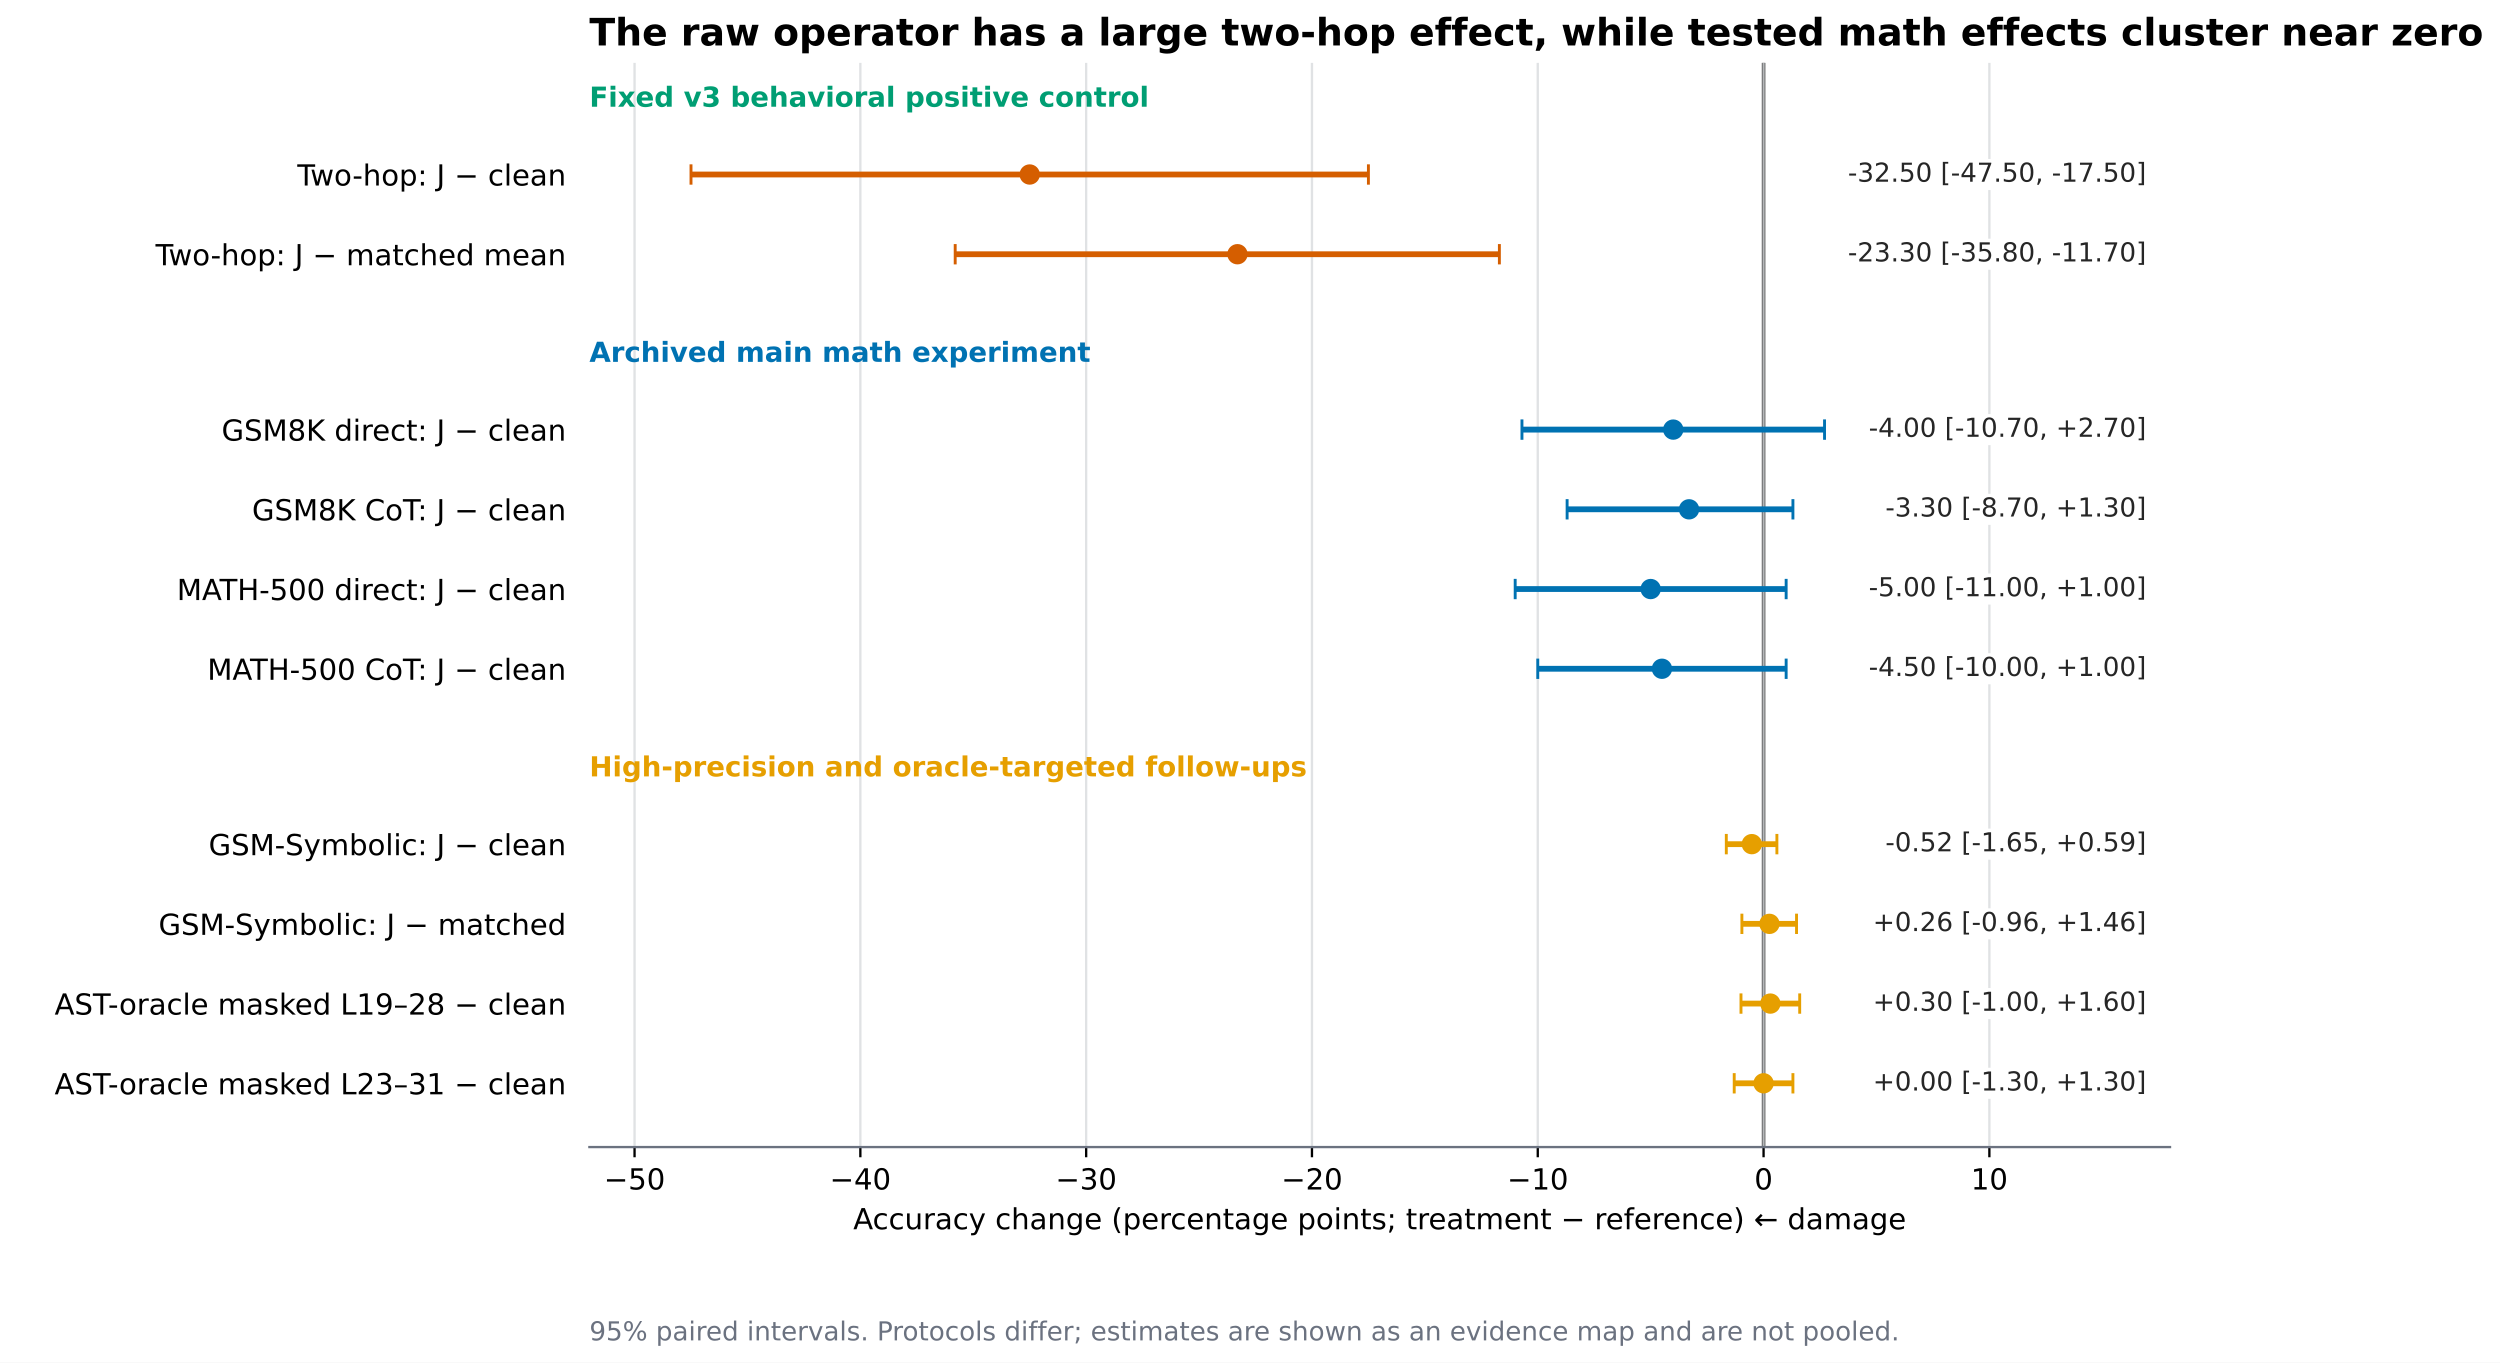
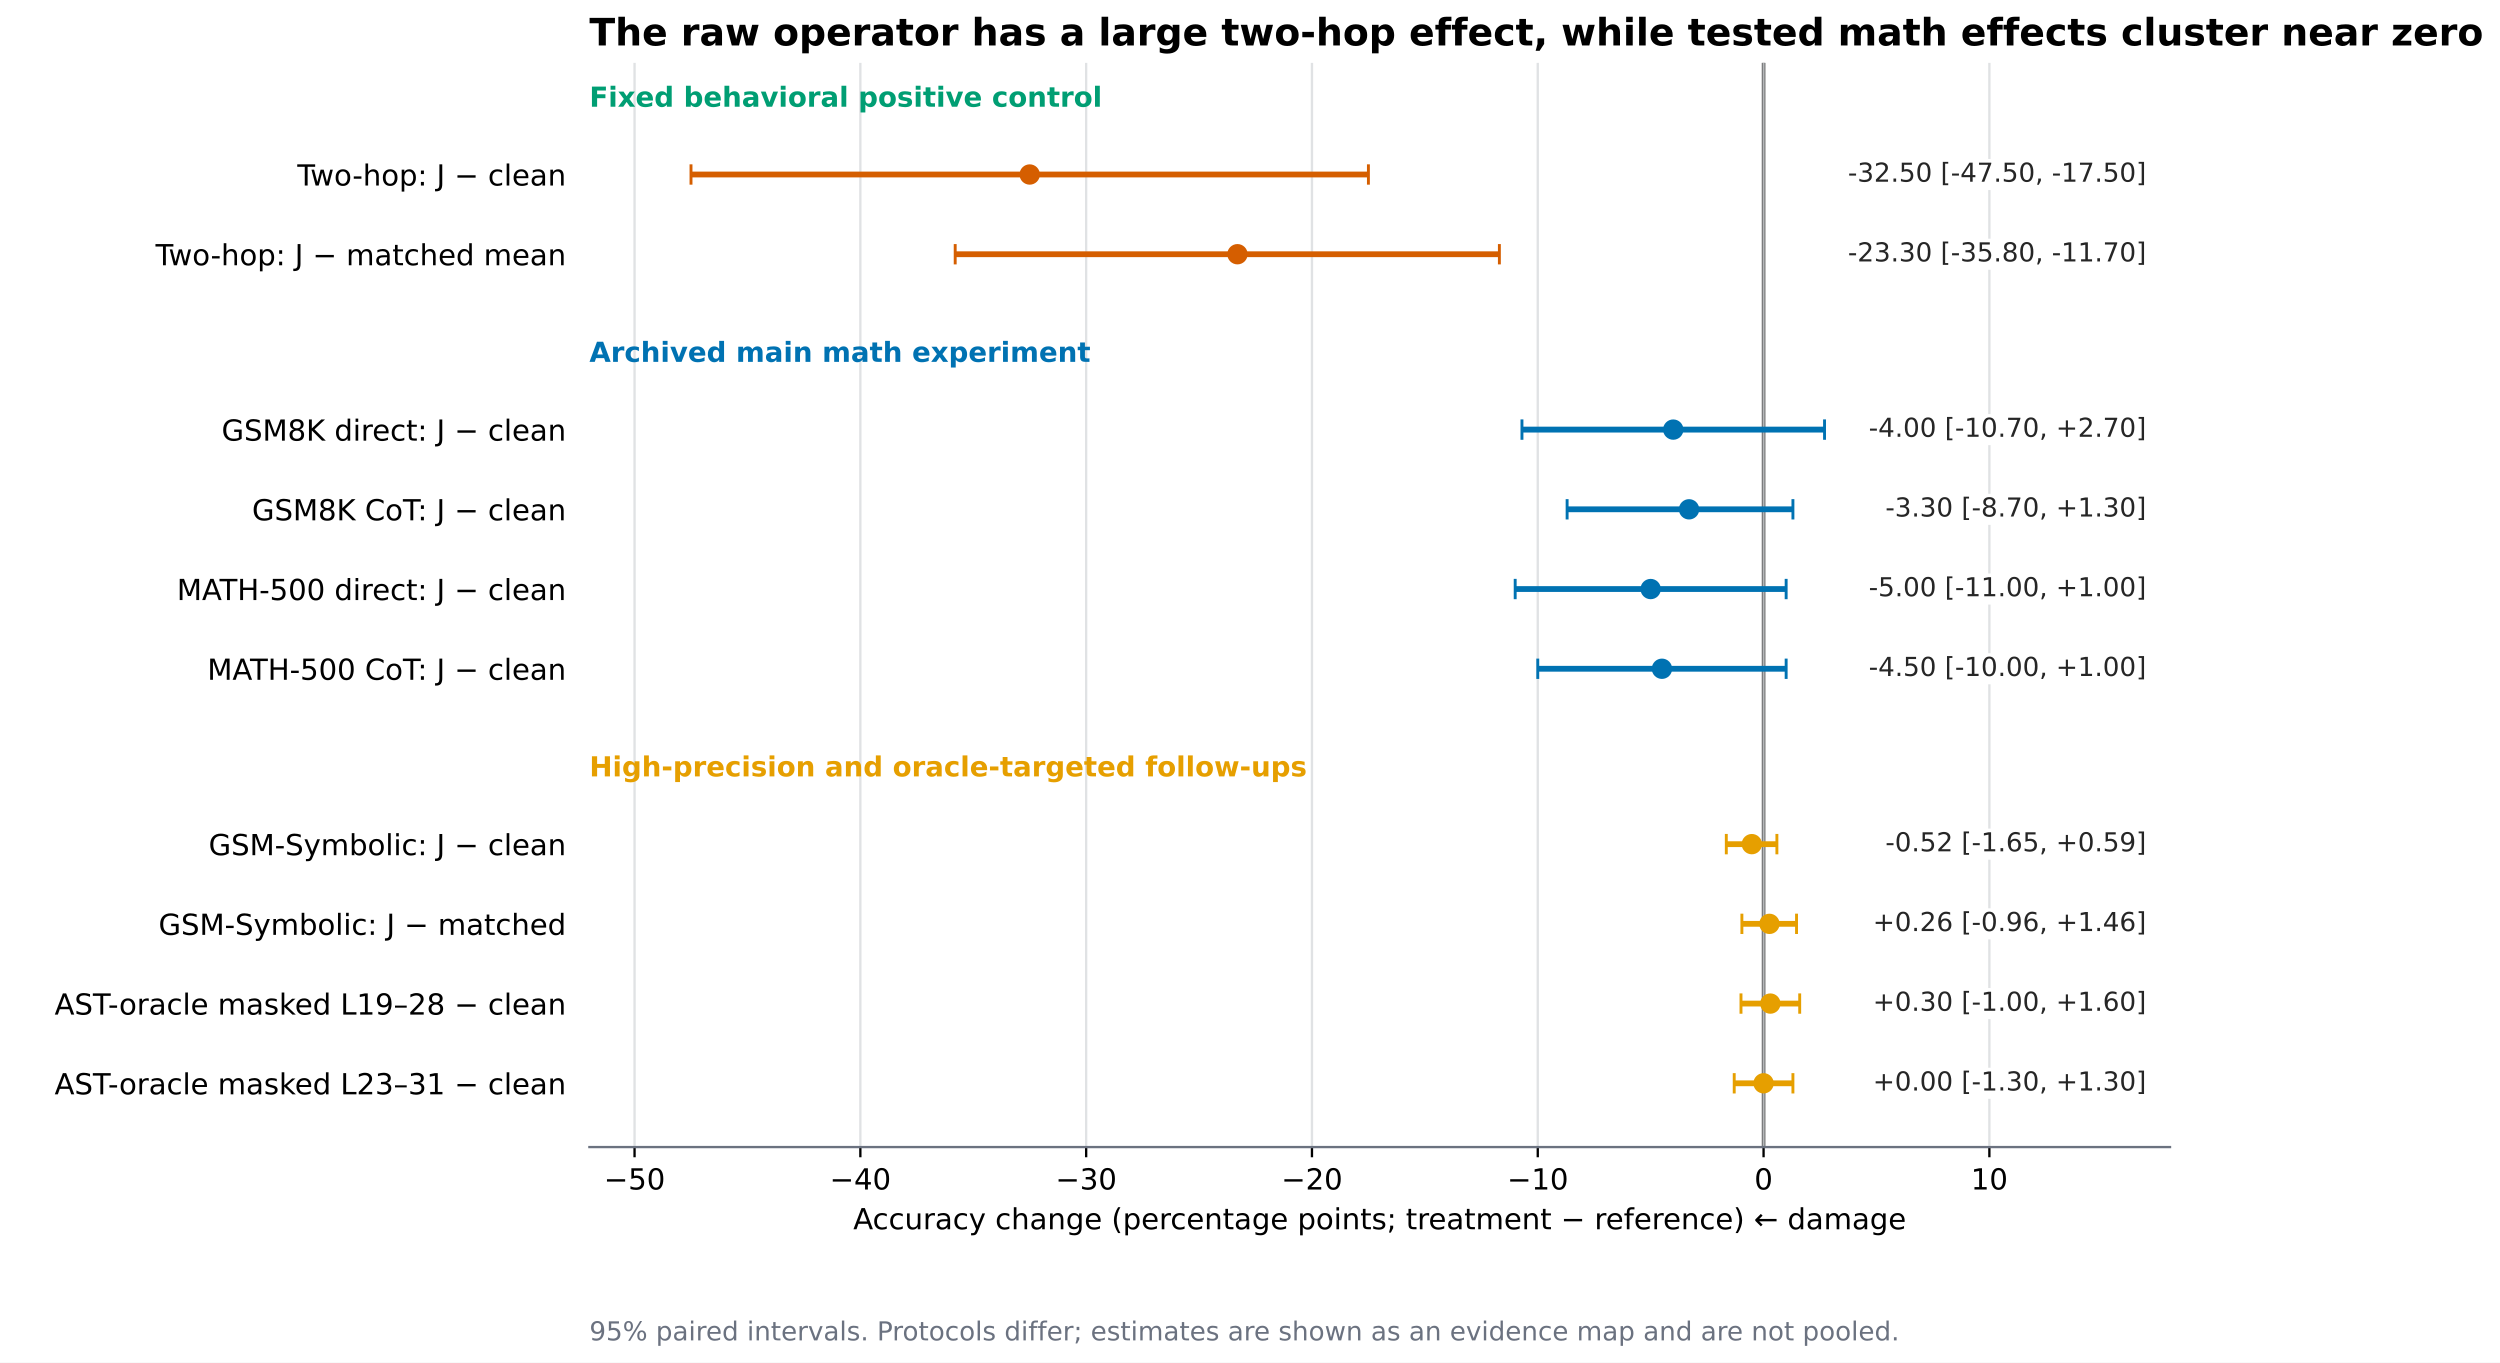
<svg xmlns="http://www.w3.org/2000/svg" xmlns:xlink="http://www.w3.org/1999/xlink" width="860.015pt" height="468.742pt" viewBox="0 0 860.015 468.742" version="1.1">
  <defs>
    <style type="text/css">*{stroke-linejoin: round; stroke-linecap: butt}</style>
  </defs>
  <g id="figure_1">
    <g id="patch_1">
      <path d="M -0 468.742  L 860.015 468.742  L 860.015 0  L -0 0  z " style="fill: #ffffff" />
    </g>
    <g id="axes_1">
      <g id="patch_2">
        <path d="M 202.754 394.598  L 746.498 394.598  L 746.498 21.638  L 202.754 21.638  z " style="fill: #ffffff" />
      </g>
      <g id="line2d_1">
        <path d="M 606.678 394.598  L 606.678 21.638  " clip-path="url(#pc474516180)" style="fill: none; stroke: #262626; stroke-width: 1.2; stroke-linecap: square" />
      </g>
      <g id="matplotlib.axis_1">
        <g id="xtick_1">
          <g id="line2d_2">
            <path d="M 218.289 394.598  L 218.289 21.638  " clip-path="url(#pc474516180)" style="fill: none; stroke: #d8dadd; stroke-opacity: 0.8; stroke-width: 0.8; stroke-linecap: square" />
          </g>
          <g id="line2d_3">
            <defs>
              <path id="m398c0b380d" d="M 0 0  L 0 3.5  " style="stroke: #000000; stroke-width: 0.8" />
            </defs>
            <g>
              <use xlink:href="#m398c0b380d" x="218.289" y="394.598" style="stroke: #000000; stroke-width: 0.8" />
            </g>
          </g>
          <g id="text_1">
            <text style="font: 10px 'DejaVu Sans'; text-anchor: middle" x="218.289" y="409.196" transform="rotate(-0 218.2893 409.1964)">−50</text>
          </g>
        </g>
        <g id="xtick_2">
          <g id="line2d_4">
            <path d="M 295.967 394.598  L 295.967 21.638  " clip-path="url(#pc474516180)" style="fill: none; stroke: #d8dadd; stroke-opacity: 0.8; stroke-width: 0.8; stroke-linecap: square" />
          </g>
          <g id="line2d_5">
            <g>
              <use xlink:href="#m398c0b380d" x="295.967" y="394.598" style="stroke: #000000; stroke-width: 0.8" />
            </g>
          </g>
          <g id="text_2">
            <text style="font: 10px 'DejaVu Sans'; text-anchor: middle" x="295.967" y="409.196" transform="rotate(-0 295.967 409.1964)">−40</text>
          </g>
        </g>
        <g id="xtick_3">
          <g id="line2d_6">
            <path d="M 373.645 394.598  L 373.645 21.638  " clip-path="url(#pc474516180)" style="fill: none; stroke: #d8dadd; stroke-opacity: 0.8; stroke-width: 0.8; stroke-linecap: square" />
          </g>
          <g id="line2d_7">
            <g>
              <use xlink:href="#m398c0b380d" x="373.645" y="394.598" style="stroke: #000000; stroke-width: 0.8" />
            </g>
          </g>
          <g id="text_3">
            <text style="font: 10px 'DejaVu Sans'; text-anchor: middle" x="373.645" y="409.196" transform="rotate(-0 373.6447 409.1964)">−30</text>
          </g>
        </g>
        <g id="xtick_4">
          <g id="line2d_8">
            <path d="M 451.322 394.598  L 451.322 21.638  " clip-path="url(#pc474516180)" style="fill: none; stroke: #d8dadd; stroke-opacity: 0.8; stroke-width: 0.8; stroke-linecap: square" />
          </g>
          <g id="line2d_9">
            <g>
              <use xlink:href="#m398c0b380d" x="451.322" y="394.598" style="stroke: #000000; stroke-width: 0.8" />
            </g>
          </g>
          <g id="text_4">
            <text style="font: 10px 'DejaVu Sans'; text-anchor: middle" x="451.322" y="409.196" transform="rotate(-0 451.3224 409.1964)">−20</text>
          </g>
        </g>
        <g id="xtick_5">
          <g id="line2d_10">
            <path d="M 529 394.598  L 529 21.638  " clip-path="url(#pc474516180)" style="fill: none; stroke: #d8dadd; stroke-opacity: 0.8; stroke-width: 0.8; stroke-linecap: square" />
          </g>
          <g id="line2d_11">
            <g>
              <use xlink:href="#m398c0b380d" x="529" y="394.598" style="stroke: #000000; stroke-width: 0.8" />
            </g>
          </g>
          <g id="text_5">
            <text style="font: 10px 'DejaVu Sans'; text-anchor: middle" x="529" y="409.196" transform="rotate(-0 529.0001 409.1964)">−10</text>
          </g>
        </g>
        <g id="xtick_6">
          <g id="line2d_12">
            <path d="M 606.678 394.598  L 606.678 21.638  " clip-path="url(#pc474516180)" style="fill: none; stroke: #d8dadd; stroke-opacity: 0.8; stroke-width: 0.8; stroke-linecap: square" />
          </g>
          <g id="line2d_13">
            <g>
              <use xlink:href="#m398c0b380d" x="606.678" y="394.598" style="stroke: #000000; stroke-width: 0.8" />
            </g>
          </g>
          <g id="text_6">
            <text style="font: 10px 'DejaVu Sans'; text-anchor: middle" x="606.678" y="409.196" transform="rotate(-0 606.6779 409.1964)">0</text>
          </g>
        </g>
        <g id="xtick_7">
          <g id="line2d_14">
            <path d="M 684.356 394.598  L 684.356 21.638  " clip-path="url(#pc474516180)" style="fill: none; stroke: #d8dadd; stroke-opacity: 0.8; stroke-width: 0.8; stroke-linecap: square" />
          </g>
          <g id="line2d_15">
            <g>
              <use xlink:href="#m398c0b380d" x="684.356" y="394.598" style="stroke: #000000; stroke-width: 0.8" />
            </g>
          </g>
          <g id="text_7">
            <text style="font: 10px 'DejaVu Sans'; text-anchor: middle" x="684.356" y="409.196" transform="rotate(-0 684.3556 409.1964)">10</text>
          </g>
        </g>
        <g id="text_8">
          <text style="font: 10px 'DejaVu Sans'; text-anchor: middle" x="474.626" y="422.875" transform="rotate(-0 474.6257 422.8745)">Accuracy change (percentage points; treatment − reference)   ← damage</text>
        </g>
      </g>
      <g id="matplotlib.axis_2">
        <g id="ytick_1">
          <g id="line2d_16" />
          <g id="text_9">
            <text style="font: 10px 'DejaVu Sans'; text-anchor: end" x="194.754" y="63.83" transform="rotate(-0 194.7537 63.83013)">Two-hop: J − clean</text>
          </g>
        </g>
        <g id="ytick_2">
          <g id="line2d_17" />
          <g id="text_10">
            <text style="font: 10px 'DejaVu Sans'; text-anchor: end" x="194.754" y="91.254" transform="rotate(-0 194.7537 91.25366)">Two-hop: J − matched mean</text>
          </g>
        </g>
        <g id="ytick_3">
          <g id="line2d_18" />
          <g id="text_11">
            <text style="font: 10px 'DejaVu Sans'; text-anchor: end" x="194.754" y="151.585" transform="rotate(-0 194.7537 151.5854)">GSM8K direct: J − clean</text>
          </g>
        </g>
        <g id="ytick_4">
          <g id="line2d_19" />
          <g id="text_12">
            <text style="font: 10px 'DejaVu Sans'; text-anchor: end" x="194.754" y="179.009" transform="rotate(-0 194.7537 179.009)">GSM8K CoT: J − clean</text>
          </g>
        </g>
        <g id="ytick_5">
          <g id="line2d_20" />
          <g id="text_13">
            <text style="font: 10px 'DejaVu Sans'; text-anchor: end" x="194.754" y="206.432" transform="rotate(-0 194.7537 206.4325)">MATH-500 direct: J − clean</text>
          </g>
        </g>
        <g id="ytick_6">
          <g id="line2d_21" />
          <g id="text_14">
            <text style="font: 10px 'DejaVu Sans'; text-anchor: end" x="194.754" y="233.856" transform="rotate(-0 194.7537 233.856)">MATH-500 CoT: J − clean</text>
          </g>
        </g>
        <g id="ytick_7">
          <g id="line2d_22" />
          <g id="text_15">
            <text style="font: 10px 'DejaVu Sans'; text-anchor: end" x="194.754" y="294.188" transform="rotate(-0 194.7537 294.1878)">GSM-Symbolic: J − clean</text>
          </g>
        </g>
        <g id="ytick_8">
          <g id="line2d_23" />
          <g id="text_16">
            <text style="font: 10px 'DejaVu Sans'; text-anchor: end" x="194.754" y="321.611" transform="rotate(-0 194.7537 321.6113)">GSM-Symbolic: J − matched</text>
          </g>
        </g>
        <g id="ytick_9">
          <g id="line2d_24" />
          <g id="text_17">
            <text style="font: 10px 'DejaVu Sans'; text-anchor: end" x="194.754" y="349.035" transform="rotate(-0 194.7537 349.0348)">AST-oracle masked L19–28 − clean</text>
          </g>
        </g>
        <g id="ytick_10">
          <g id="line2d_25" />
          <g id="text_18">
            <text style="font: 10px 'DejaVu Sans'; text-anchor: end" x="194.754" y="376.458" transform="rotate(-0 194.7537 376.4584)">AST-oracle masked L23–31 − clean</text>
          </g>
        </g>
      </g>
      <g id="patch_3">
        <path d="M 202.754 394.598  L 746.498 394.598  " style="fill: none; stroke: #6b7280; stroke-width: 0.8; stroke-linejoin: miter; stroke-linecap: square" />
      </g>
      <g id="LineCollection_1">
        <path d="M 237.709 60.031  L 470.742 60.031  " clip-path="url(#pc474516180)" style="fill: none; stroke: #d55e00; stroke-width: 2" />
      </g>
      <g id="line2d_26">
        <defs>
          <path id="mcdeac8eda5" d="M 0 3.5  L 0 -3.5  " style="stroke: #d55e00" />
        </defs>
        <g clip-path="url(#pc474516180)">
          <use xlink:href="#mcdeac8eda5" x="237.709" y="60.031" style="fill: #d55e00; stroke: #d55e00" />
        </g>
      </g>
      <g id="line2d_27">
        <g clip-path="url(#pc474516180)">
          <use xlink:href="#mcdeac8eda5" x="470.742" y="60.031" style="fill: #d55e00; stroke: #d55e00" />
        </g>
      </g>
      <g id="text_19">
        <g id="patch_4">
          <path d="M 631.85 65.376  L 739.332 65.376  L 739.332 54.686  L 631.85 54.686  z " style="fill: #ffffff" />
        </g>
        <text style="fill: #262626; font: 9px 'DejaVu Sans'; text-anchor: end" x="738.342" y="62.514" transform="rotate(-0 738.3416 62.51435)">-32.50  [-47.50, -17.50]</text>
      </g>
      <g id="LineCollection_2">
        <path d="M 328.592 87.454  L 515.795 87.454  " clip-path="url(#pc474516180)" style="fill: none; stroke: #d55e00; stroke-width: 2" />
      </g>
      <g id="line2d_28">
        <g clip-path="url(#pc474516180)">
          <use xlink:href="#mcdeac8eda5" x="328.592" y="87.454" style="fill: #d55e00; stroke: #d55e00" />
        </g>
      </g>
      <g id="line2d_29">
        <g clip-path="url(#pc474516180)">
          <use xlink:href="#mcdeac8eda5" x="515.795" y="87.454" style="fill: #d55e00; stroke: #d55e00" />
        </g>
      </g>
      <g id="text_20">
        <g id="patch_5">
          <path d="M 631.85 92.8  L 739.332 92.8  L 739.332 82.109  L 631.85 82.109  z " style="fill: #ffffff" />
        </g>
        <text style="fill: #262626; font: 9px 'DejaVu Sans'; text-anchor: end" x="738.342" y="89.938" transform="rotate(-0 738.3416 89.93788)">-23.30  [-35.80, -11.70]</text>
      </g>
      <g id="LineCollection_3">
        <path d="M 523.563 147.786  L 627.651 147.786  " clip-path="url(#pc474516180)" style="fill: none; stroke: #0072b2; stroke-width: 2" />
      </g>
      <g id="line2d_30">
        <defs>
          <path id="m7ce8c4a1e4" d="M 0 3.5  L 0 -3.5  " style="stroke: #0072b2" />
        </defs>
        <g clip-path="url(#pc474516180)">
          <use xlink:href="#m7ce8c4a1e4" x="523.563" y="147.786" style="fill: #0072b2; stroke: #0072b2" />
        </g>
      </g>
      <g id="line2d_31">
        <g clip-path="url(#pc474516180)">
          <use xlink:href="#m7ce8c4a1e4" x="627.651" y="147.786" style="fill: #0072b2; stroke: #0072b2" />
        </g>
      </g>
      <g id="text_21">
        <g id="patch_6">
          <path d="M 639.008 153.131  L 739.332 153.131  L 739.332 142.441  L 639.008 142.441  z " style="fill: #ffffff" />
        </g>
        <text style="fill: #262626; font: 9px 'DejaVu Sans'; text-anchor: end" x="738.342" y="150.27" transform="rotate(-0 738.3416 150.2696)">-4.00  [-10.70, +2.70]</text>
      </g>
      <g id="LineCollection_4">
        <path d="M 539.098 175.21  L 616.776 175.21  " clip-path="url(#pc474516180)" style="fill: none; stroke: #0072b2; stroke-width: 2" />
      </g>
      <g id="line2d_32">
        <g clip-path="url(#pc474516180)">
          <use xlink:href="#m7ce8c4a1e4" x="539.098" y="175.21" style="fill: #0072b2; stroke: #0072b2" />
        </g>
      </g>
      <g id="line2d_33">
        <g clip-path="url(#pc474516180)">
          <use xlink:href="#m7ce8c4a1e4" x="616.776" y="175.21" style="fill: #0072b2; stroke: #0072b2" />
        </g>
      </g>
      <g id="text_22">
        <g id="patch_7">
          <path d="M 644.735 180.555  L 739.332 180.555  L 739.332 169.865  L 644.735 169.865  z " style="fill: #ffffff" />
        </g>
        <text style="fill: #262626; font: 9px 'DejaVu Sans'; text-anchor: end" x="738.342" y="177.693" transform="rotate(-0 738.3416 177.6932)">-3.30  [-8.70, +1.30]</text>
      </g>
      <g id="LineCollection_5">
        <path d="M 521.232 202.633  L 614.446 202.633  " clip-path="url(#pc474516180)" style="fill: none; stroke: #0072b2; stroke-width: 2" />
      </g>
      <g id="line2d_34">
        <g clip-path="url(#pc474516180)">
          <use xlink:href="#m7ce8c4a1e4" x="521.232" y="202.633" style="fill: #0072b2; stroke: #0072b2" />
        </g>
      </g>
      <g id="line2d_35">
        <g clip-path="url(#pc474516180)">
          <use xlink:href="#m7ce8c4a1e4" x="614.446" y="202.633" style="fill: #0072b2; stroke: #0072b2" />
        </g>
      </g>
      <g id="text_23">
        <g id="patch_8">
          <path d="M 639.008 207.978  L 739.332 207.978  L 739.332 197.288  L 639.008 197.288  z " style="fill: #ffffff" />
        </g>
        <text style="fill: #262626; font: 9px 'DejaVu Sans'; text-anchor: end" x="738.342" y="205.117" transform="rotate(-0 738.3416 205.1167)">-5.00  [-11.00, +1.00]</text>
      </g>
      <g id="LineCollection_6">
        <path d="M 529 230.057  L 614.446 230.057  " clip-path="url(#pc474516180)" style="fill: none; stroke: #0072b2; stroke-width: 2" />
      </g>
      <g id="line2d_36">
        <g clip-path="url(#pc474516180)">
          <use xlink:href="#m7ce8c4a1e4" x="529" y="230.057" style="fill: #0072b2; stroke: #0072b2" />
        </g>
      </g>
      <g id="line2d_37">
        <g clip-path="url(#pc474516180)">
          <use xlink:href="#m7ce8c4a1e4" x="614.446" y="230.057" style="fill: #0072b2; stroke: #0072b2" />
        </g>
      </g>
      <g id="text_24">
        <g id="patch_9">
          <path d="M 639.008 235.402  L 739.332 235.402  L 739.332 224.712  L 639.008 224.712  z " style="fill: #ffffff" />
        </g>
        <text style="fill: #262626; font: 9px 'DejaVu Sans'; text-anchor: end" x="738.342" y="232.54" transform="rotate(-0 738.3416 232.5402)">-4.50  [-10.00, +1.00]</text>
      </g>
      <g id="LineCollection_7">
        <path d="M 593.861 290.389  L 611.261 290.389  " clip-path="url(#pc474516180)" style="fill: none; stroke: #e69f00; stroke-width: 2" />
      </g>
      <g id="line2d_38">
        <defs>
          <path id="mfe8c5fac6f" d="M 0 3.5  L 0 -3.5  " style="stroke: #e69f00" />
        </defs>
        <g clip-path="url(#pc474516180)">
          <use xlink:href="#mfe8c5fac6f" x="593.861" y="290.389" style="fill: #e69f00; stroke: #e69f00" />
        </g>
      </g>
      <g id="line2d_39">
        <g clip-path="url(#pc474516180)">
          <use xlink:href="#mfe8c5fac6f" x="611.261" y="290.389" style="fill: #e69f00; stroke: #e69f00" />
        </g>
      </g>
      <g id="text_25">
        <g id="patch_10">
          <path d="M 644.735 295.734  L 739.332 295.734  L 739.332 285.043  L 644.735 285.043  z " style="fill: #ffffff" />
        </g>
        <text style="fill: #262626; font: 9px 'DejaVu Sans'; text-anchor: end" x="738.342" y="292.872" transform="rotate(-0 738.3416 292.872)">-0.52  [-1.65, +0.59]</text>
      </g>
      <g id="LineCollection_8">
        <path d="M 599.221 317.812  L 618.019 317.812  " clip-path="url(#pc474516180)" style="fill: none; stroke: #e69f00; stroke-width: 2" />
      </g>
      <g id="line2d_40">
        <g clip-path="url(#pc474516180)">
          <use xlink:href="#mfe8c5fac6f" x="599.221" y="317.812" style="fill: #e69f00; stroke: #e69f00" />
        </g>
      </g>
      <g id="line2d_41">
        <g clip-path="url(#pc474516180)">
          <use xlink:href="#mfe8c5fac6f" x="618.019" y="317.812" style="fill: #e69f00; stroke: #e69f00" />
        </g>
      </g>
      <g id="text_26">
        <g id="patch_11">
          <path d="M 640.44 323.157  L 739.332 323.157  L 739.332 312.467  L 640.44 312.467  z " style="fill: #ffffff" />
        </g>
        <text style="fill: #262626; font: 9px 'DejaVu Sans'; text-anchor: end" x="738.342" y="320.296" transform="rotate(-0 738.3416 320.2955)">+0.26  [-0.96, +1.46]</text>
      </g>
      <g id="LineCollection_9">
        <path d="M 598.91 345.236  L 619.106 345.236  " clip-path="url(#pc474516180)" style="fill: none; stroke: #e69f00; stroke-width: 2" />
      </g>
      <g id="line2d_42">
        <g clip-path="url(#pc474516180)">
          <use xlink:href="#mfe8c5fac6f" x="598.91" y="345.236" style="fill: #e69f00; stroke: #e69f00" />
        </g>
      </g>
      <g id="line2d_43">
        <g clip-path="url(#pc474516180)">
          <use xlink:href="#mfe8c5fac6f" x="619.106" y="345.236" style="fill: #e69f00; stroke: #e69f00" />
        </g>
      </g>
      <g id="text_27">
        <g id="patch_12">
          <path d="M 640.44 350.581  L 739.332 350.581  L 739.332 339.89  L 640.44 339.89  z " style="fill: #ffffff" />
        </g>
        <text style="fill: #262626; font: 9px 'DejaVu Sans'; text-anchor: end" x="738.342" y="347.719" transform="rotate(-0 738.3416 347.7191)">+0.30  [-1.00, +1.60]</text>
      </g>
      <g id="LineCollection_10">
        <path d="M 596.58 372.659  L 616.776 372.659  " clip-path="url(#pc474516180)" style="fill: none; stroke: #e69f00; stroke-width: 2" />
      </g>
      <g id="line2d_44">
        <g clip-path="url(#pc474516180)">
          <use xlink:href="#mfe8c5fac6f" x="596.58" y="372.659" style="fill: #e69f00; stroke: #e69f00" />
        </g>
      </g>
      <g id="line2d_45">
        <g clip-path="url(#pc474516180)">
          <use xlink:href="#mfe8c5fac6f" x="616.776" y="372.659" style="fill: #e69f00; stroke: #e69f00" />
        </g>
      </g>
      <g id="text_28">
        <g id="patch_13">
          <path d="M 640.44 378.004  L 739.332 378.004  L 739.332 367.314  L 640.44 367.314  z " style="fill: #ffffff" />
        </g>
        <text style="fill: #262626; font: 9px 'DejaVu Sans'; text-anchor: end" x="738.342" y="375.143" transform="rotate(-0 738.3416 375.1426)">+0.00  [-1.30, +1.30]</text>
      </g>
      <g id="text_29">
-         <text style="fill: #009e73; font: 700 9.5px 'DejaVu Sans'; text-anchor: start" x="202.754" y="36.721" transform="rotate(-0 202.7537 36.72091)">Fixed v3 behavioral positive control</text>
+         <text style="fill: #009e73; font: 700 9.5px 'DejaVu Sans'; text-anchor: start" x="202.754" y="36.721" transform="rotate(-0 202.7537 36.72091)">Fixed behavioral positive control</text>
      </g>
      <g id="text_30">
        <text style="fill: #0072b2; font: 700 9.5px 'DejaVu Sans'; text-anchor: start" x="202.754" y="124.476" transform="rotate(-0 202.7537 124.4762)">Archived main math experiment</text>
      </g>
      <g id="text_31">
        <text style="fill: #e69f00; font: 700 9.5px 'DejaVu Sans'; text-anchor: start" x="202.754" y="267.079" transform="rotate(-0 202.7537 267.0786)">High-precision and oracle-targeted follow-ups</text>
      </g>
      <g id="text_32">
        <text style="fill: #6b7280; font: 9px 'DejaVu Sans'; text-anchor: start" x="202.754" y="461.11" transform="rotate(-0 202.7537 461.1102)">95% paired intervals. Protocols differ; estimates are shown as an evidence map and are not pooled.</text>
      </g>
      <g id="text_33">
        <text style="font: 700 13px 'DejaVu Sans'; text-anchor: start" x="202.754" y="15.638" transform="rotate(-0 202.7537 15.63797)">The raw operator has a large two-hop effect, while tested math effects cluster near zero</text>
      </g>
      <g id="line2d_46">
        <defs>
          <path id="m51886533ee" d="M 0 3  C 0.796 3 1.559 2.684 2.121 2.121  C 2.684 1.559 3 0.796 3 0  C 3 -0.796 2.684 -1.559 2.121 -2.121  C 1.559 -2.684 0.796 -3 0 -3  C -0.796 -3 -1.559 -2.684 -2.121 -2.121  C -2.684 -1.559 -3 -0.796 -3 0  C -3 0.796 -2.684 1.559 -2.121 2.121  C -1.559 2.684 -0.796 3 0 3  z " style="stroke: #d55e00" />
        </defs>
        <g clip-path="url(#pc474516180)">
          <use xlink:href="#m51886533ee" x="354.225" y="60.031" style="fill: #d55e00; stroke: #d55e00" />
        </g>
      </g>
      <g id="line2d_47">
        <g clip-path="url(#pc474516180)">
          <use xlink:href="#m51886533ee" x="425.689" y="87.454" style="fill: #d55e00; stroke: #d55e00" />
        </g>
      </g>
      <g id="line2d_48">
        <defs>
          <path id="m1f91f592d2" d="M 0 3  C 0.796 3 1.559 2.684 2.121 2.121  C 2.684 1.559 3 0.796 3 0  C 3 -0.796 2.684 -1.559 2.121 -2.121  C 1.559 -2.684 0.796 -3 0 -3  C -0.796 -3 -1.559 -2.684 -2.121 -2.121  C -2.684 -1.559 -3 -0.796 -3 0  C -3 0.796 -2.684 1.559 -2.121 2.121  C -1.559 2.684 -0.796 3 0 3  z " style="stroke: #0072b2" />
        </defs>
        <g clip-path="url(#pc474516180)">
          <use xlink:href="#m1f91f592d2" x="575.607" y="147.786" style="fill: #0072b2; stroke: #0072b2" />
        </g>
      </g>
      <g id="line2d_49">
        <g clip-path="url(#pc474516180)">
          <use xlink:href="#m1f91f592d2" x="581.044" y="175.21" style="fill: #0072b2; stroke: #0072b2" />
        </g>
      </g>
      <g id="line2d_50">
        <g clip-path="url(#pc474516180)">
          <use xlink:href="#m1f91f592d2" x="567.839" y="202.633" style="fill: #0072b2; stroke: #0072b2" />
        </g>
      </g>
      <g id="line2d_51">
        <g clip-path="url(#pc474516180)">
          <use xlink:href="#m1f91f592d2" x="571.723" y="230.057" style="fill: #0072b2; stroke: #0072b2" />
        </g>
      </g>
      <g id="line2d_52">
        <defs>
          <path id="m0c5e3ed08c" d="M 0 3  C 0.796 3 1.559 2.684 2.121 2.121  C 2.684 1.559 3 0.796 3 0  C 3 -0.796 2.684 -1.559 2.121 -2.121  C 1.559 -2.684 0.796 -3 0 -3  C -0.796 -3 -1.559 -2.684 -2.121 -2.121  C -2.684 -1.559 -3 -0.796 -3 0  C -3 0.796 -2.684 1.559 -2.121 2.121  C -1.559 2.684 -0.796 3 0 3  z " style="stroke: #e69f00" />
        </defs>
        <g clip-path="url(#pc474516180)">
          <use xlink:href="#m0c5e3ed08c" x="602.639" y="290.389" style="fill: #e69f00; stroke: #e69f00" />
        </g>
      </g>
      <g id="line2d_53">
        <g clip-path="url(#pc474516180)">
          <use xlink:href="#m0c5e3ed08c" x="608.697" y="317.812" style="fill: #e69f00; stroke: #e69f00" />
        </g>
      </g>
      <g id="line2d_54">
        <g clip-path="url(#pc474516180)">
          <use xlink:href="#m0c5e3ed08c" x="609.008" y="345.236" style="fill: #e69f00; stroke: #e69f00" />
        </g>
      </g>
      <g id="line2d_55">
        <g clip-path="url(#pc474516180)">
          <use xlink:href="#m0c5e3ed08c" x="606.678" y="372.659" style="fill: #e69f00; stroke: #e69f00" />
        </g>
      </g>
    </g>
  </g>
  <defs>
    <clipPath id="pc474516180">
      <rect x="202.754" y="21.638" width="543.744" height="372.96" />
    </clipPath>
  </defs>
</svg>
